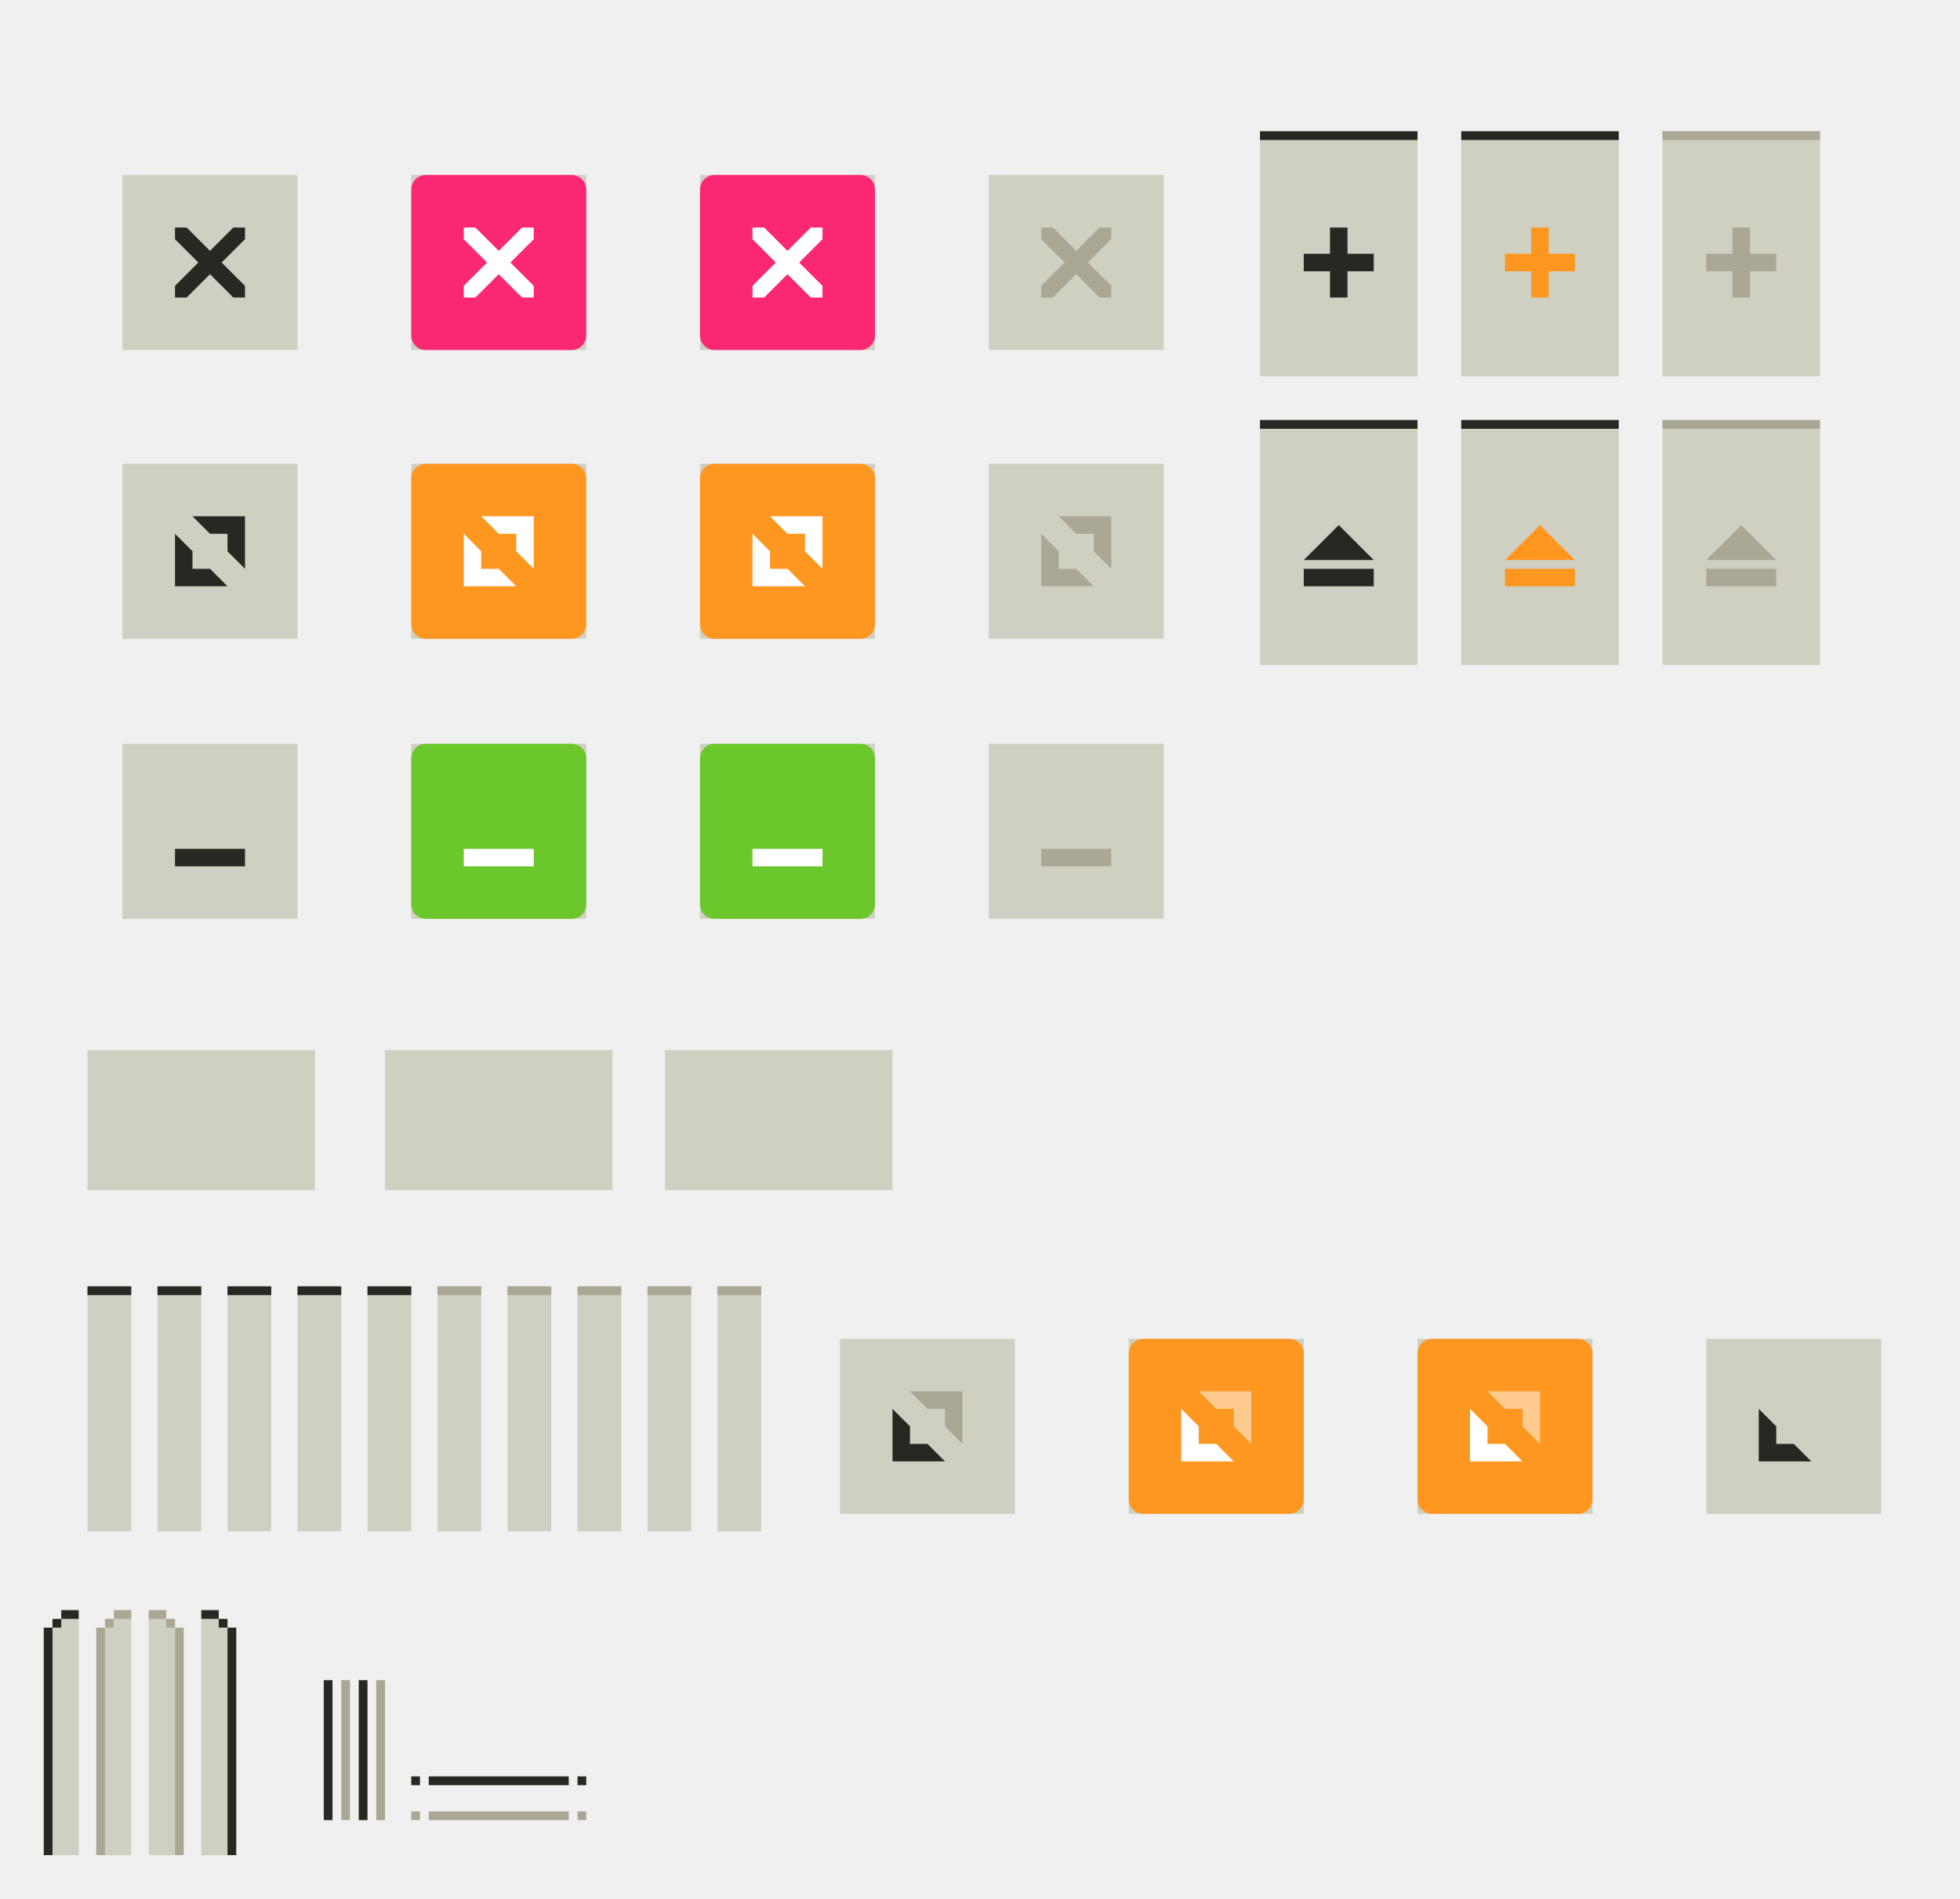
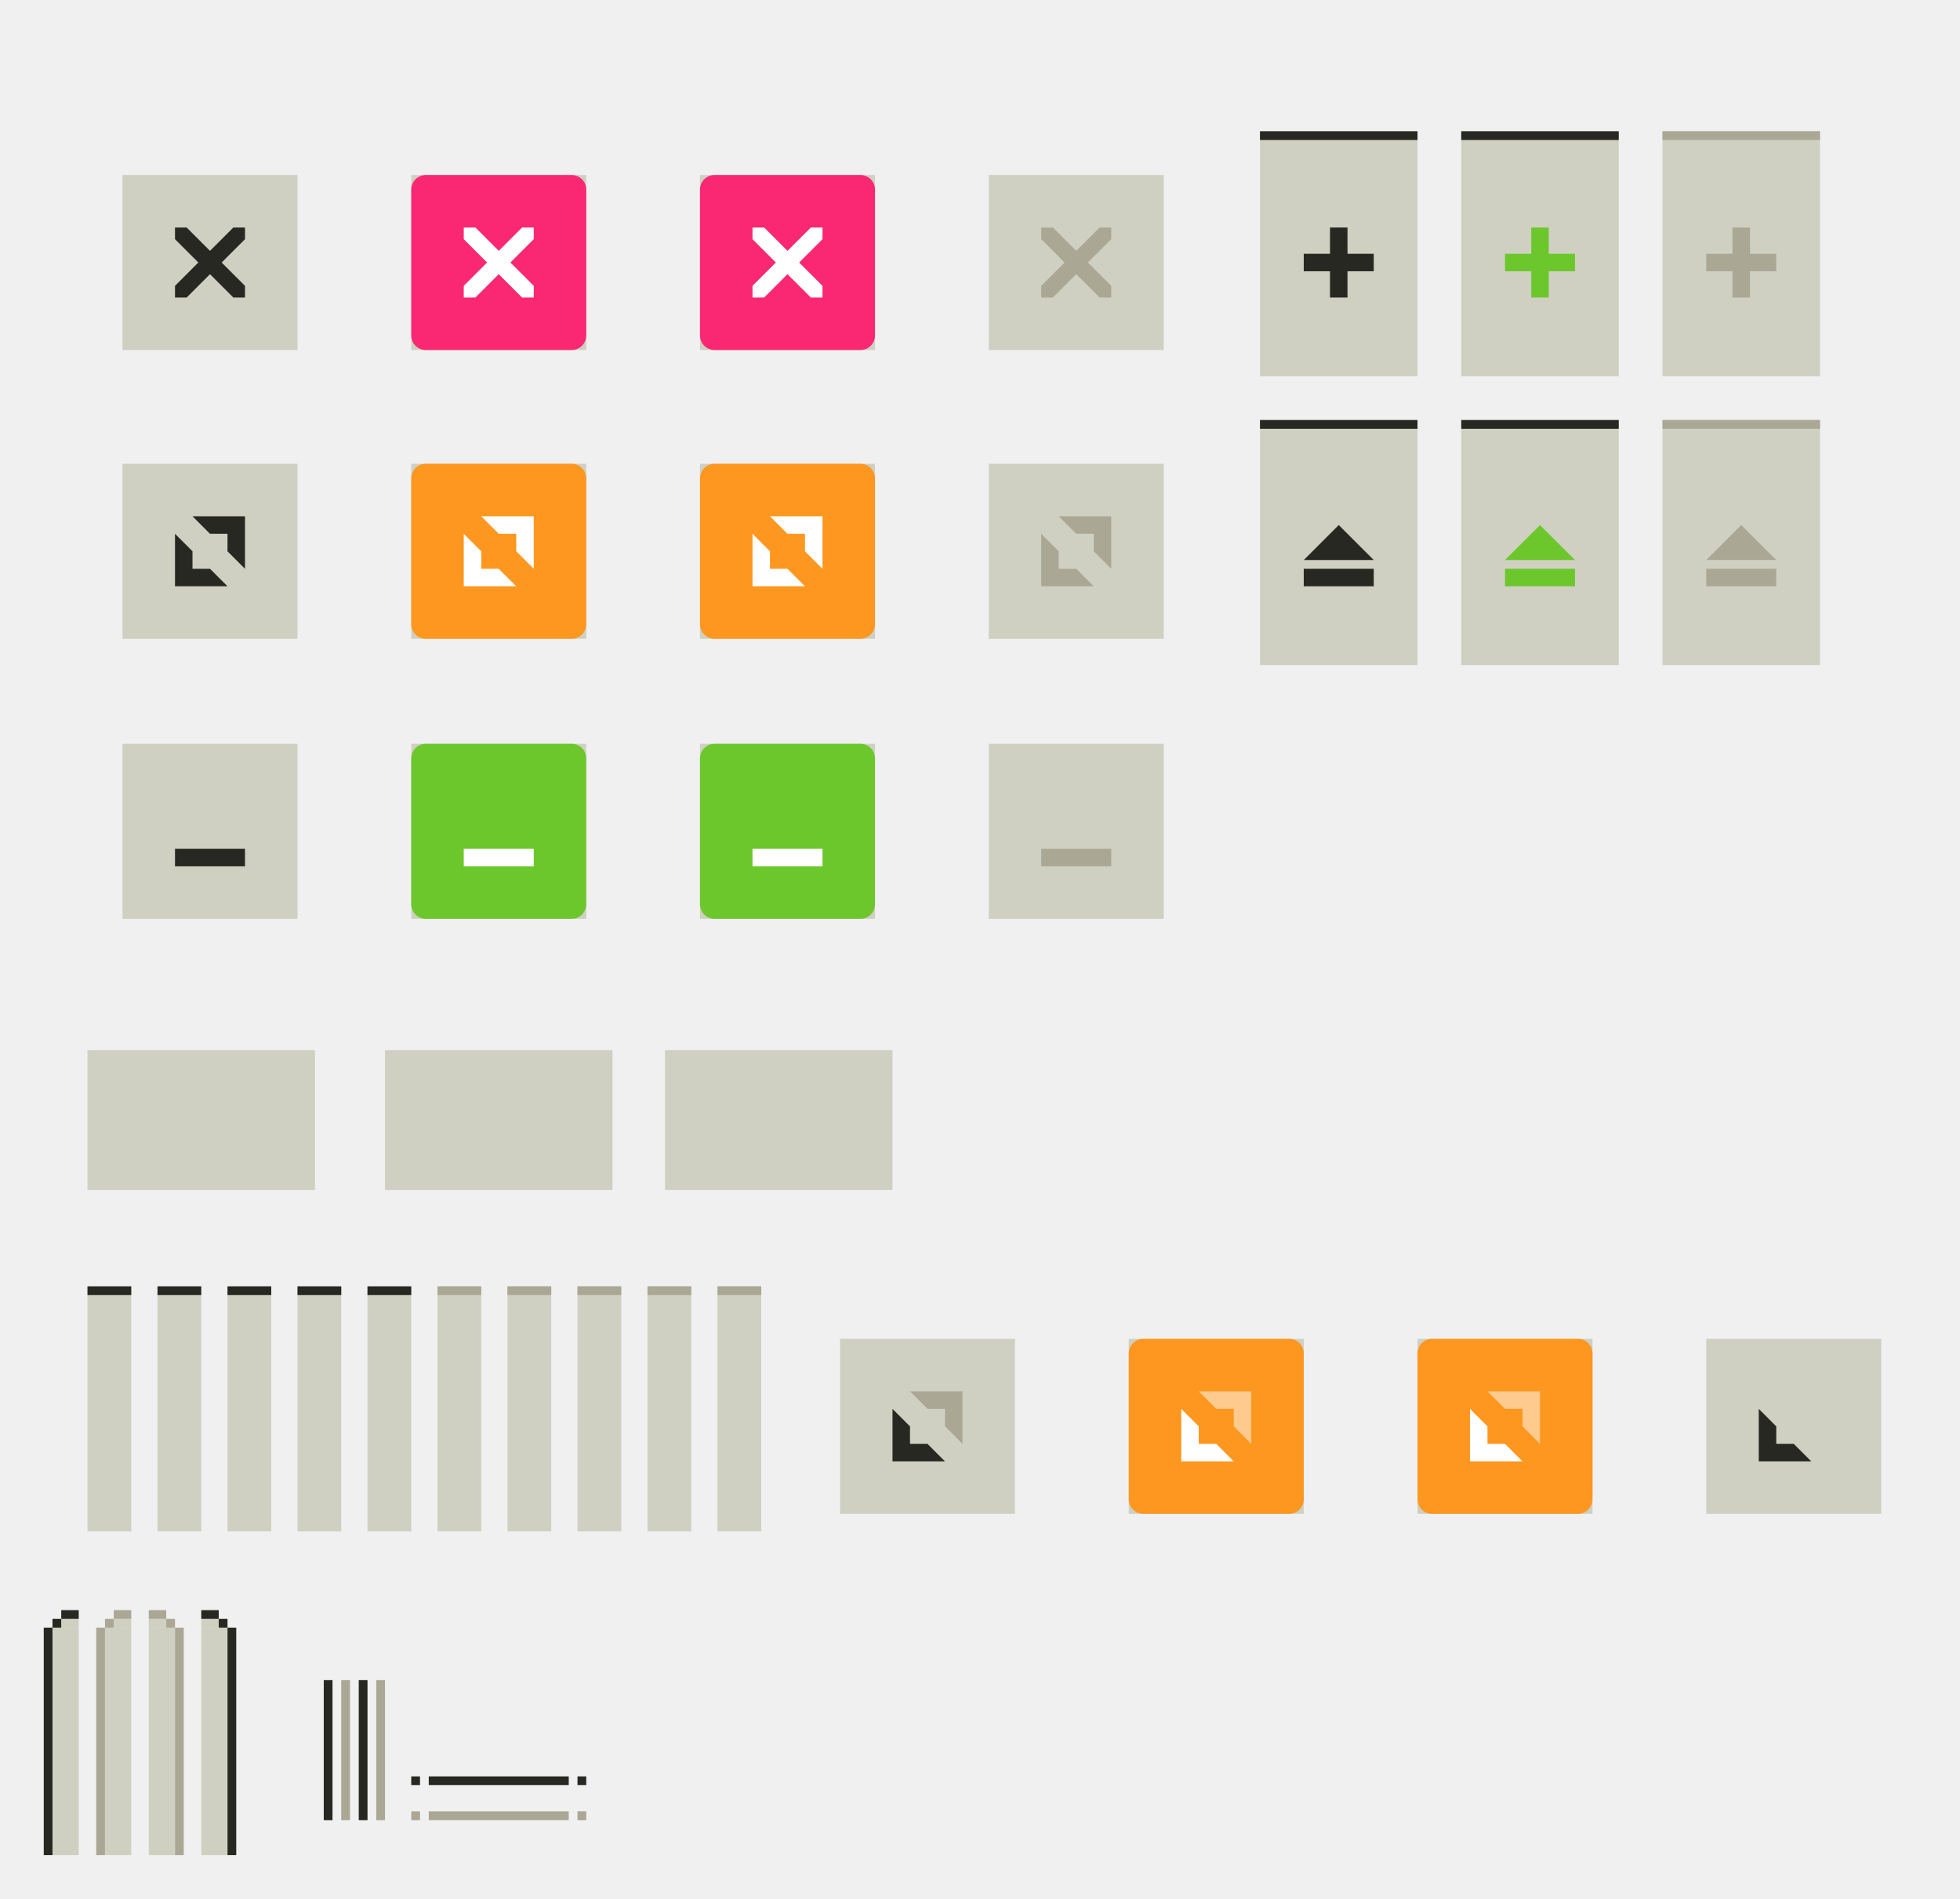
<svg xmlns="http://www.w3.org/2000/svg" xmlns:ns1="http://www.openswatchbook.org/uri/2009/osb" width="224" height="217" viewBox="0 0 224 217" id="svg2" version="1.1">
  <defs id="defs4">
    <linearGradient id="selected_bg_color" ns1:paint="solid">
      <stop style="stop-color:#5294e2;stop-opacity:1;" offset="0" id="stop4407" />
    </linearGradient>
    <linearGradient id="selected_fg_color" ns1:paint="solid">
      <stop style="stop-color:#ffffffgit;stop-opacity:1;" offset="0" id="stop4402" />
    </linearGradient>
  </defs>
  <g id="layer1" transform="translate(5,-547.3622)">
    <rect y="667.362" x="5" height="16" width="26" id="menu-active" style="opacity:1;fill:#cfd0c2;fill-opacity:1;stroke:none;stroke-width:1;stroke-linecap:butt;stroke-linejoin:round;stroke-miterlimit:4;stroke-dasharray:none;stroke-dashoffset:0;stroke-opacity:1" />
    <rect transform="scale(-1,1)" y="739.362" x="-37" height="16" width="1" id="right-active" style="opacity:1;fill:#272822;fill-opacity:1;stroke:none;stroke-width:1;stroke-linecap:butt;stroke-linejoin:round;stroke-miterlimit:4;stroke-dasharray:none;stroke-dashoffset:0;stroke-opacity:1" />
    <rect transform="scale(-1,1)" y="739.362" x="-39" height="16" width="1" id="right-inactive" style="opacity:1;fill:#aba795;fill-opacity:1;stroke:none;stroke-width:1;stroke-linecap:butt;stroke-linejoin:round;stroke-miterlimit:4;stroke-dasharray:none;stroke-dashoffset:0;stroke-opacity:1" />
    <rect transform="matrix(0,-1,-1,0,0,0)" y="-60" x="-755.362" height="16" width="1" id="bottom-inactive" style="opacity:1;fill:#aba795;fill-opacity:1;stroke:none;stroke-width:0.577;stroke-linecap:butt;stroke-linejoin:round;stroke-miterlimit:4;stroke-dasharray:none;stroke-dashoffset:0;stroke-opacity:1" />
    <rect transform="scale(-1,1)" y="739.362" x="-33" height="16" width="1" id="left-active" style="opacity:1;fill:#272822;fill-opacity:1;stroke:none;stroke-width:1;stroke-linecap:butt;stroke-linejoin:round;stroke-miterlimit:4;stroke-dasharray:none;stroke-dashoffset:0;stroke-opacity:1" />
    <rect transform="scale(-1,1)" y="739.362" x="-35" height="16" width="1" id="left-inactive" style="opacity:1;fill:#aba795;fill-opacity:1;stroke:none;stroke-width:1;stroke-linecap:butt;stroke-linejoin:round;stroke-miterlimit:4;stroke-dasharray:none;stroke-dashoffset:0;stroke-opacity:1" />
    <rect transform="matrix(0,-1,-1,0,0,0)" y="-60" x="-751.362" height="16" width="1" id="bottom-active" style="opacity:1;fill:#272822;fill-opacity:1;stroke:none;stroke-width:0.577;stroke-linecap:butt;stroke-linejoin:round;stroke-miterlimit:4;stroke-dasharray:none;stroke-dashoffset:0;stroke-opacity:1" />
    <rect y="750.362" x="42" height="1" width="1" id="bottom-left-active" style="opacity:1;fill:#272822;fill-opacity:1;stroke:none;stroke-width:1;stroke-miterlimit:4;stroke-dasharray:none;stroke-opacity:0.063" />
    <rect style="opacity:1;fill:#aba795;fill-opacity:1;stroke:none;stroke-width:1;stroke-miterlimit:4;stroke-dasharray:none;stroke-opacity:0.063" id="bottom-left-inactive" width="1" height="1" x="42" y="754.362" />
    <rect style="opacity:1;fill:#272822;fill-opacity:1;stroke:none;stroke-width:1;stroke-miterlimit:4;stroke-dasharray:none;stroke-opacity:0.063" id="bottom-right-active" width="1" height="1" x="61" y="750.362" />
    <rect y="754.362" x="61" height="1" width="1" id="bottom-right-inactive" style="opacity:1;fill:#aba795;fill-opacity:1;stroke:none;stroke-width:1;stroke-miterlimit:4;stroke-dasharray:none;stroke-opacity:0.063" />
    <g id="close-prelight" transform="translate(-246.7803,9.949768)">
      <rect y="552.412" x="284.78" height="28" width="28" id="rect277" style="opacity:1;fill:#d6d6d6;fill-opacity:0;stroke:none;stroke-width:1;stroke-linecap:butt;stroke-linejoin:round;stroke-miterlimit:4;stroke-dasharray:none;stroke-dashoffset:0;stroke-opacity:1" />
      <rect style="fill:#cfd0c2;fill-opacity:1" id="rect279" width="20" height="20" x="288.78" y="557.412" />
      <rect style="opacity:1;fill:#fa2772;fill-opacity:1;stroke:none;stroke-width:1;stroke-miterlimit:4;stroke-dasharray:none;stroke-dashoffset:0;stroke-opacity:1" id="rect281" width="20" height="20" x="288.78" y="557.412" ry="1.667" />
      <path style="fill:#ffffff;fill-opacity:1;stroke:none" d="m 294.78,563.412 v 1.333 l 2.667,2.667 -2.667,2.667 v 1.333 h 1.333 l 2.667,-2.667 2.667,2.667 h 1.333 v -1.333 l -2.667,-2.667 2.667,-2.667 v -1.333 h -1.333 l -2.667,2.667 -2.667,-2.667 z" id="path283" />
    </g>
    <g id="close-active">
      <rect style="opacity:1;fill:#d6d6d6;fill-opacity:0;stroke:none;stroke-width:1;stroke-linecap:butt;stroke-linejoin:round;stroke-miterlimit:4;stroke-dasharray:none;stroke-dashoffset:0;stroke-opacity:1" id="rect289" width="28" height="28" x="5" y="562.362" />
      <rect style="fill:#cfd0c2;fill-opacity:1" id="rect291" width="20" height="20" x="9" y="567.362" />
      <rect ry="1.667" y="567.362" x="9" height="20" width="20" id="rect293" style="opacity:1;fill:#3399ff;fill-opacity:0;stroke:none;stroke-width:1;stroke-miterlimit:4;stroke-dasharray:none;stroke-dashoffset:0;stroke-opacity:1" />
      <path id="path297" d="m 15,573.362 v 1.333 l 2.667,2.667 -2.667,2.667 v 1.333 h 1.333 l 2.667,-2.667 2.667,2.667 h 1.333 v -1.333 l -2.667,-2.667 2.667,-2.667 v -1.333 h -1.333 l -2.667,2.667 -2.667,-2.667 z" style="fill:#272822;fill-opacity:1;stroke:none" />
    </g>
    <g id="maximize-active">
      <rect style="fill:#cfd0c2;fill-opacity:1" id="rect303" width="20" height="20" x="9" y="600.362" />
      <rect y="595.362" x="5" height="28" width="28" id="rect305" style="opacity:1;fill:#d6d6d6;fill-opacity:0;stroke:none;stroke-width:1;stroke-linecap:butt;stroke-linejoin:round;stroke-miterlimit:4;stroke-dasharray:none;stroke-dashoffset:0;stroke-opacity:1" />
      <rect style="opacity:1;fill:#4a90d9;fill-opacity:0;stroke:none;stroke-width:1;stroke-miterlimit:4;stroke-dasharray:none;stroke-dashoffset:0;stroke-opacity:1" id="rect307" width="20" height="20" x="9" y="600.362" ry="1.667" />
      <path style="fill:#272822;fill-opacity:1;fill-rule:evenodd;stroke:none;stroke-width:1px;stroke-linecap:butt;stroke-linejoin:miter;stroke-opacity:1" d="m 17,606.362 2,2 h 2 v 2 l 2,2 v -6 z m -2,2 v 6 h 6 l -2,-2 h -2 v -2 z" id="path311" />
    </g>
    <g id="maximize-prelight" transform="translate(-246.7803,9.949768)">
      <rect style="fill:#6a6a6a;fill-opacity:0" id="rect317" width="28" height="28" x="284.78" y="585.412" />
      <rect style="fill:#cfd0c2;fill-opacity:1" id="rect319" width="20" height="20" x="288.78" y="590.412" ry="2.841797e-05" />
      <rect ry="1.667" y="590.412" x="288.78" height="20" width="20" id="rect321" style="opacity:1;fill:#fe9720;fill-opacity:1;stroke:none;stroke-width:1;stroke-miterlimit:4;stroke-dasharray:none;stroke-dashoffset:0;stroke-opacity:1" />
      <path id="path323" d="m 296.78,596.412 2,2 h 2 v 2 l 2,2 v -6 z m -2,2 v 6 h 6 l -2,-2 h -2 v -2 z" style="fill:#ffffff;fill-opacity:1;fill-rule:evenodd;stroke:none;stroke-width:1px;stroke-linecap:butt;stroke-linejoin:miter;stroke-opacity:1" />
    </g>
    <g id="hide-active">
      <rect y="627.362" x="5" height="28" width="28" id="rect329" style="opacity:1;fill:#d6d6d6;fill-opacity:0;stroke:none;stroke-width:1;stroke-linecap:butt;stroke-linejoin:round;stroke-miterlimit:4;stroke-dasharray:none;stroke-dashoffset:0;stroke-opacity:1" />
      <rect style="fill:#cfd0c2;fill-opacity:1" id="rect331" width="20" height="20" x="9" y="632.362" />
      <rect ry="1.667" y="632.362" x="9" height="20" width="20" id="rect333" style="opacity:1;fill:#4a90d9;fill-opacity:0;stroke:none;stroke-width:1;stroke-miterlimit:4;stroke-dasharray:none;stroke-dashoffset:0;stroke-opacity:1" />
      <rect style="opacity:1;fill:#272822;fill-opacity:1;stroke:none;stroke-width:1;stroke-miterlimit:4;stroke-dasharray:none;stroke-dashoffset:0;stroke-opacity:1" id="rect337" width="8" height="2" x="15" y="644.362" />
    </g>
    <g id="hide-prelight" transform="translate(-246.7803,9.949768)">
      <rect y="617.412" x="284.78" height="28" width="28" id="rect343" style="opacity:1;fill:#d6d6d6;fill-opacity:0;stroke:none;stroke-width:1;stroke-linecap:butt;stroke-linejoin:round;stroke-miterlimit:4;stroke-dasharray:none;stroke-dashoffset:0;stroke-opacity:1" />
      <rect style="fill:#cfd0c2;fill-opacity:1" id="rect345" width="20" height="20" x="288.78" y="622.412" />
      <rect style="opacity:1;fill:#6cc72c;fill-opacity:1;stroke:none;stroke-width:1;stroke-miterlimit:4;stroke-dasharray:none;stroke-dashoffset:0;stroke-opacity:1" id="rect347" width="20" height="20" x="288.78" y="622.412" ry="1.667" />
      <rect y="634.412" x="294.78" height="2" width="8" id="rect349" style="opacity:1;fill:#ffffff;fill-opacity:1;stroke:none;stroke-width:1;stroke-miterlimit:4;stroke-dasharray:none;stroke-dashoffset:0;stroke-opacity:1" />
    </g>
    <g id="stick-active">
      <rect style="opacity:1;fill:#cfd0c2;fill-opacity:1;stroke:none;stroke-width:0.802;stroke-linecap:butt;stroke-linejoin:round;stroke-miterlimit:4;stroke-dasharray:none;stroke-dashoffset:0;stroke-opacity:1" id="rect355" width="18" height="28" x="139" y="562.362" />
      <rect style="opacity:1;fill:#272822;fill-opacity:1;stroke:none;stroke-width:0.802;stroke-linecap:butt;stroke-linejoin:round;stroke-miterlimit:4;stroke-dasharray:none;stroke-dashoffset:0;stroke-opacity:1" id="rect357" width="18" height="1" x="139" y="562.362" />
      <g id="g365" transform="translate(-4,9.00001)" style="fill:#272822;fill-opacity:1">
        <rect y="564.362" x="151" height="8" width="2" id="rect361" style="opacity:1;fill:#272822;fill-opacity:1;stroke:none;stroke-width:1;stroke-linecap:butt;stroke-linejoin:round;stroke-miterlimit:4;stroke-dasharray:none;stroke-dashoffset:0;stroke-opacity:1" />
        <rect transform="rotate(90)" y="-156" x="567.362" height="8" width="2" id="rect363" style="opacity:1;fill:#272822;fill-opacity:1;stroke:none;stroke-width:1;stroke-linecap:butt;stroke-linejoin:round;stroke-miterlimit:4;stroke-dasharray:none;stroke-dashoffset:0;stroke-opacity:1" />
      </g>
    </g>
-     <g id="stick-pressed" transform="translate(-246.7803,9.949768)">
-       <rect y="552.412" x="408.78" height="28" width="18" id="rect371" style="opacity:1;fill:#cfd0c2;fill-opacity:1;stroke:none;stroke-width:0.802;stroke-linecap:butt;stroke-linejoin:round;stroke-miterlimit:4;stroke-dasharray:none;stroke-dashoffset:0;stroke-opacity:1" />
-       <rect y="552.412" x="408.78" height="1" width="18" id="rect373" style="opacity:1;fill:#272822;fill-opacity:1;stroke:none;stroke-width:0.802;stroke-linecap:butt;stroke-linejoin:round;stroke-miterlimit:4;stroke-dasharray:none;stroke-dashoffset:0;stroke-opacity:1" />
-       <g id="g381" transform="translate(265.7803,-0.9497577)" style="fill:#fe9720;fill-opacity:1">
-         <rect y="564.362" x="151" height="8" width="2" id="rect377" style="opacity:1;fill:#fe9720;fill-opacity:1;stroke:none;stroke-width:1;stroke-linecap:butt;stroke-linejoin:round;stroke-miterlimit:4;stroke-dasharray:none;stroke-dashoffset:0;stroke-opacity:1" />
-         <rect transform="rotate(90)" y="-156" x="567.362" height="8" width="2" id="rect379" style="opacity:1;fill:#fe9720;fill-opacity:1;stroke:none;stroke-width:1;stroke-linecap:butt;stroke-linejoin:round;stroke-miterlimit:4;stroke-dasharray:none;stroke-dashoffset:0;stroke-opacity:1" />
+     <g id="stick-pressed">
+       <rect y="562.362" x="162" height="28" width="18" id="rect371" style="opacity:1;fill:#cfd0c2;fill-opacity:1;stroke:none;stroke-width:0.802;stroke-linecap:butt;stroke-linejoin:round;stroke-miterlimit:4;stroke-dasharray:none;stroke-dashoffset:0;stroke-opacity:1" />
+       <rect y="562.362" x="162" height="1" width="18" id="rect373" style="opacity:1;fill:#272822;fill-opacity:1;stroke:none;stroke-width:0.802;stroke-linecap:butt;stroke-linejoin:round;stroke-miterlimit:4;stroke-dasharray:none;stroke-dashoffset:0;stroke-opacity:1" />
+       <g id="g381" transform="translate(19,9.00001)" style="fill:#6cc72c;fill-opacity:1">
+         <rect y="564.362" x="151" height="8" width="2" id="rect377" style="opacity:1;fill:#6cc72c;fill-opacity:1;stroke:none;stroke-width:1;stroke-linecap:butt;stroke-linejoin:round;stroke-miterlimit:4;stroke-dasharray:none;stroke-dashoffset:0;stroke-opacity:1" />
+         <rect transform="rotate(90)" y="-156" x="567.362" height="8" width="2" id="rect379" style="opacity:1;fill:#6cc72c;fill-opacity:1;stroke:none;stroke-width:1;stroke-linecap:butt;stroke-linejoin:round;stroke-miterlimit:4;stroke-dasharray:none;stroke-dashoffset:0;stroke-opacity:1" />
      </g>
    </g>
    <g id="stick-inactive">
      <rect y="562.362" x="185" height="28" width="18" id="rect387" style="opacity:1;fill:#cfd0c2;fill-opacity:1;stroke:none;stroke-width:0.802;stroke-linecap:butt;stroke-linejoin:round;stroke-miterlimit:4;stroke-dasharray:none;stroke-dashoffset:0;stroke-opacity:1" />
      <rect y="562.362" x="185" height="1" width="18" id="rect389" style="opacity:1;fill:#aba795;fill-opacity:1;stroke:none;stroke-width:0.802;stroke-linecap:butt;stroke-linejoin:round;stroke-miterlimit:4;stroke-dasharray:none;stroke-dashoffset:0;stroke-opacity:1" />
      <g id="g397" transform="translate(42,9.00001)" style="fill:#aba795;fill-opacity:1">
        <rect y="564.362" x="151" height="8" width="2" id="rect393" style="opacity:1;fill:#aba795;fill-opacity:1;stroke:none;stroke-width:1;stroke-linecap:butt;stroke-linejoin:round;stroke-miterlimit:4;stroke-dasharray:none;stroke-dashoffset:0;stroke-opacity:1" />
        <rect transform="rotate(90)" y="-156" x="567.362" height="8" width="2" id="rect395" style="opacity:1;fill:#aba795;fill-opacity:1;stroke:none;stroke-width:1;stroke-linecap:butt;stroke-linejoin:round;stroke-miterlimit:4;stroke-dasharray:none;stroke-dashoffset:0;stroke-opacity:1" />
      </g>
    </g>
    <g id="shade-active">
      <rect style="opacity:1;fill:#cfd0c2;fill-opacity:1;stroke:none;stroke-width:0.802;stroke-linecap:butt;stroke-linejoin:round;stroke-miterlimit:4;stroke-dasharray:none;stroke-dashoffset:0;stroke-opacity:1" id="rect403" width="18" height="28" x="139" y="595.362" />
      <rect style="opacity:1;fill:#272822;fill-opacity:1;stroke:none;stroke-width:0.802;stroke-linecap:butt;stroke-linejoin:round;stroke-miterlimit:4;stroke-dasharray:none;stroke-dashoffset:0;stroke-opacity:1" id="rect405" width="18" height="1" x="139" y="595.362" />
      <g id="g413" transform="translate(-6,4.999988)" style="fill:#272822;fill-opacity:1">
        <rect style="opacity:1;fill:#272822;fill-opacity:1;stroke:none;stroke-width:1;stroke-linecap:butt;stroke-linejoin:round;stroke-miterlimit:4;stroke-dasharray:none;stroke-dashoffset:0;stroke-opacity:1" id="rect409" width="2" height="8" x="607.362" y="-158" transform="rotate(90)" />
        <path id="path411" d="m 154,602.362 4,4 h -8 z" style="opacity:1;fill:#272822;fill-opacity:1;stroke:none;stroke-width:1;stroke-linecap:butt;stroke-linejoin:round;stroke-miterlimit:4;stroke-dasharray:none;stroke-dashoffset:0;stroke-opacity:1" />
      </g>
    </g>
-     <g id="shade-pressed" transform="translate(-246.7803,9.949768)">
-       <rect y="585.412" x="408.78" height="28" width="18" id="rect419" style="opacity:1;fill:#cfd0c2;fill-opacity:1;stroke:none;stroke-width:0.802;stroke-linecap:butt;stroke-linejoin:round;stroke-miterlimit:4;stroke-dasharray:none;stroke-dashoffset:0;stroke-opacity:1" />
-       <rect y="585.412" x="408.78" height="1" width="18" id="rect421" style="opacity:1;fill:#272822;fill-opacity:1;stroke:none;stroke-width:0.802;stroke-linecap:butt;stroke-linejoin:round;stroke-miterlimit:4;stroke-dasharray:none;stroke-dashoffset:0;stroke-opacity:1" />
-       <g id="g429" transform="translate(263.7803,-4.94978)" style="fill:#fe9720;fill-opacity:1">
-         <rect style="opacity:1;fill:#fe9720;fill-opacity:1;stroke:none;stroke-width:1;stroke-linecap:butt;stroke-linejoin:round;stroke-miterlimit:4;stroke-dasharray:none;stroke-dashoffset:0;stroke-opacity:1" id="rect425" width="2" height="8" x="607.362" y="-158" transform="rotate(90)" />
-         <path id="path427" d="m 154,602.362 4,4 h -8 z" style="opacity:1;fill:#fe9720;fill-opacity:1;stroke:none;stroke-width:1;stroke-linecap:butt;stroke-linejoin:round;stroke-miterlimit:4;stroke-dasharray:none;stroke-dashoffset:0;stroke-opacity:1" />
+     <g id="shade-pressed">
+       <rect y="595.362" x="162" height="28" width="18" id="rect419" style="opacity:1;fill:#cfd0c2;fill-opacity:1;stroke:none;stroke-width:0.802;stroke-linecap:butt;stroke-linejoin:round;stroke-miterlimit:4;stroke-dasharray:none;stroke-dashoffset:0;stroke-opacity:1" />
+       <rect y="595.362" x="162" height="1" width="18" id="rect421" style="opacity:1;fill:#272822;fill-opacity:1;stroke:none;stroke-width:0.802;stroke-linecap:butt;stroke-linejoin:round;stroke-miterlimit:4;stroke-dasharray:none;stroke-dashoffset:0;stroke-opacity:1" />
+       <g id="g429" transform="translate(17,4.999988)" style="fill:#6cc72c;fill-opacity:1">
+         <rect style="opacity:1;fill:#6cc72c;fill-opacity:1;stroke:none;stroke-width:1;stroke-linecap:butt;stroke-linejoin:round;stroke-miterlimit:4;stroke-dasharray:none;stroke-dashoffset:0;stroke-opacity:1" id="rect425" width="2" height="8" x="607.362" y="-158" transform="rotate(90)" />
+         <path id="path427" d="m 154,602.362 4,4 h -8 z" style="opacity:1;fill:#6cc72c;fill-opacity:1;stroke:none;stroke-width:1;stroke-linecap:butt;stroke-linejoin:round;stroke-miterlimit:4;stroke-dasharray:none;stroke-dashoffset:0;stroke-opacity:1" />
      </g>
    </g>
    <g id="shade-inactive">
      <rect y="595.362" x="185" height="28" width="18" id="rect435" style="opacity:1;fill:#cfd0c2;fill-opacity:1;stroke:none;stroke-width:0.802;stroke-linecap:butt;stroke-linejoin:round;stroke-miterlimit:4;stroke-dasharray:none;stroke-dashoffset:0;stroke-opacity:1" />
      <rect y="595.362" x="185" height="1" width="18" id="rect437" style="opacity:1;fill:#aba795;fill-opacity:1;stroke:none;stroke-width:0.802;stroke-linecap:butt;stroke-linejoin:round;stroke-miterlimit:4;stroke-dasharray:none;stroke-dashoffset:0;stroke-opacity:1" />
      <g id="g445" transform="translate(40,4.999988)" style="fill:#aba795;fill-opacity:1">
        <rect style="opacity:1;fill:#aba795;fill-opacity:1;stroke:none;stroke-width:1;stroke-linecap:butt;stroke-linejoin:round;stroke-miterlimit:4;stroke-dasharray:none;stroke-dashoffset:0;stroke-opacity:1" id="rect441" width="2" height="8" x="607.362" y="-158" transform="rotate(90)" />
        <path id="path443" d="m 154,602.362 4,4 h -8 z" style="opacity:1;fill:#aba795;fill-opacity:1;stroke:none;stroke-width:1;stroke-linecap:butt;stroke-linejoin:round;stroke-miterlimit:4;stroke-dasharray:none;stroke-dashoffset:0;stroke-opacity:1" />
      </g>
    </g>
    <g id="title-1-active" transform="translate(-246.7803,9.949768)">
      <rect style="opacity:1;fill:#cfd0c2;fill-opacity:1;stroke:none;stroke-width:0.423;stroke-linecap:butt;stroke-linejoin:round;stroke-miterlimit:4;stroke-dasharray:none;stroke-dashoffset:0;stroke-opacity:1" id="rect487" width="5" height="28" x="251.78" y="684.412" />
      <rect style="opacity:1;fill:#272822;fill-opacity:1;stroke:none;stroke-width:0.423;stroke-linecap:butt;stroke-linejoin:round;stroke-miterlimit:4;stroke-dasharray:none;stroke-dashoffset:0;stroke-opacity:1" id="rect489" width="5" height="1" x="251.78" y="684.412" />
    </g>
    <g id="title-2-active" transform="translate(-246.7803,9.949768)">
      <rect y="684.412" x="259.78" height="28" width="5" id="rect495" style="opacity:1;fill:#cfd0c2;fill-opacity:1;stroke:none;stroke-width:0.423;stroke-linecap:butt;stroke-linejoin:round;stroke-miterlimit:4;stroke-dasharray:none;stroke-dashoffset:0;stroke-opacity:1" />
      <rect y="684.412" x="259.78" height="1" width="5" id="rect497" style="opacity:1;fill:#272822;fill-opacity:1;stroke:none;stroke-width:0.423;stroke-linecap:butt;stroke-linejoin:round;stroke-miterlimit:4;stroke-dasharray:none;stroke-dashoffset:0;stroke-opacity:1" />
    </g>
    <g id="title-3-active" transform="translate(-246.7803,9.949768)">
      <rect style="opacity:1;fill:#cfd0c2;fill-opacity:1;stroke:none;stroke-width:0.423;stroke-linecap:butt;stroke-linejoin:round;stroke-miterlimit:4;stroke-dasharray:none;stroke-dashoffset:0;stroke-opacity:1" id="rect503" width="5" height="28" x="267.78" y="684.412" />
      <rect style="opacity:1;fill:#272822;fill-opacity:1;stroke:none;stroke-width:0.423;stroke-linecap:butt;stroke-linejoin:round;stroke-miterlimit:4;stroke-dasharray:none;stroke-dashoffset:0;stroke-opacity:1" id="rect505" width="5" height="1" x="267.78" y="684.412" />
    </g>
    <g id="title-4-active" transform="translate(-246.7803,9.949768)">
      <rect y="684.412" x="275.78" height="28" width="5" id="rect511" style="opacity:1;fill:#cfd0c2;fill-opacity:1;stroke:none;stroke-width:0.423;stroke-linecap:butt;stroke-linejoin:round;stroke-miterlimit:4;stroke-dasharray:none;stroke-dashoffset:0;stroke-opacity:1" />
      <rect y="684.412" x="275.78" height="1" width="5" id="rect513" style="opacity:1;fill:#272822;fill-opacity:1;stroke:none;stroke-width:0.423;stroke-linecap:butt;stroke-linejoin:round;stroke-miterlimit:4;stroke-dasharray:none;stroke-dashoffset:0;stroke-opacity:1" />
    </g>
    <g id="title-5-active" transform="translate(-246.7803,9.949768)">
      <rect style="opacity:1;fill:#cfd0c2;fill-opacity:1;stroke:none;stroke-width:0.423;stroke-linecap:butt;stroke-linejoin:round;stroke-miterlimit:4;stroke-dasharray:none;stroke-dashoffset:0;stroke-opacity:1" id="rect519" width="5" height="28" x="283.78" y="684.412" />
      <rect style="opacity:1;fill:#272822;fill-opacity:1;stroke:none;stroke-width:0.423;stroke-linecap:butt;stroke-linejoin:round;stroke-miterlimit:4;stroke-dasharray:none;stroke-dashoffset:0;stroke-opacity:1" id="rect521" width="5" height="1" x="283.78" y="684.412" />
    </g>
    <g id="title-1-inactive">
      <rect y="694.362" x="45" height="28" width="5" id="rect527" style="opacity:1;fill:#cfd0c2;fill-opacity:1;stroke:none;stroke-width:0.423;stroke-linecap:butt;stroke-linejoin:round;stroke-miterlimit:4;stroke-dasharray:none;stroke-dashoffset:0;stroke-opacity:1" />
      <rect y="694.362" x="45" height="1" width="5" id="rect529" style="opacity:1;fill:#aba795;fill-opacity:1;stroke:none;stroke-width:0.423;stroke-linecap:butt;stroke-linejoin:round;stroke-miterlimit:4;stroke-dasharray:none;stroke-dashoffset:0;stroke-opacity:1" />
    </g>
    <g id="title-2-inactive">
      <rect style="opacity:1;fill:#cfd0c2;fill-opacity:1;stroke:none;stroke-width:0.423;stroke-linecap:butt;stroke-linejoin:round;stroke-miterlimit:4;stroke-dasharray:none;stroke-dashoffset:0;stroke-opacity:1" id="rect535" width="5" height="28" x="53" y="694.362" />
      <rect style="opacity:1;fill:#aba795;fill-opacity:1;stroke:none;stroke-width:0.423;stroke-linecap:butt;stroke-linejoin:round;stroke-miterlimit:4;stroke-dasharray:none;stroke-dashoffset:0;stroke-opacity:1" id="rect537" width="5" height="1" x="53" y="694.362" />
    </g>
    <g id="title-3-inactive">
      <rect y="694.362" x="61" height="28" width="5" id="rect543" style="opacity:1;fill:#cfd0c2;fill-opacity:1;stroke:none;stroke-width:0.423;stroke-linecap:butt;stroke-linejoin:round;stroke-miterlimit:4;stroke-dasharray:none;stroke-dashoffset:0;stroke-opacity:1" />
      <rect y="694.362" x="61" height="1" width="5" id="rect545" style="opacity:1;fill:#aba795;fill-opacity:1;stroke:none;stroke-width:0.423;stroke-linecap:butt;stroke-linejoin:round;stroke-miterlimit:4;stroke-dasharray:none;stroke-dashoffset:0;stroke-opacity:1" />
    </g>
    <g id="title-4-inactive">
      <rect style="opacity:1;fill:#cfd0c2;fill-opacity:1;stroke:none;stroke-width:0.423;stroke-linecap:butt;stroke-linejoin:round;stroke-miterlimit:4;stroke-dasharray:none;stroke-dashoffset:0;stroke-opacity:1" id="rect551" width="5" height="28" x="69" y="694.362" />
      <rect style="opacity:1;fill:#aba795;fill-opacity:1;stroke:none;stroke-width:0.423;stroke-linecap:butt;stroke-linejoin:round;stroke-miterlimit:4;stroke-dasharray:none;stroke-dashoffset:0;stroke-opacity:1" id="rect553" width="5" height="1" x="69" y="694.362" />
    </g>
    <g id="title-5-inactive">
      <rect y="694.362" x="77" height="28" width="5" id="rect559" style="opacity:1;fill:#cfd0c2;fill-opacity:1;stroke:none;stroke-width:0.423;stroke-linecap:butt;stroke-linejoin:round;stroke-miterlimit:4;stroke-dasharray:none;stroke-dashoffset:0;stroke-opacity:1" />
      <rect y="694.362" x="77" height="1" width="5" id="rect561" style="opacity:1;fill:#aba795;fill-opacity:1;stroke:none;stroke-width:0.423;stroke-linecap:butt;stroke-linejoin:round;stroke-miterlimit:4;stroke-dasharray:none;stroke-dashoffset:0;stroke-opacity:1" />
    </g>
    <g id="top-left-active" transform="translate(-246.7803,9.949768)">
      <rect transform="scale(-1,1)" style="fill:#cfd0c2;fill-opacity:1;stroke-width:1.041" id="rect603" width="3" height="26" x="-250.78" y="723.412" />
      <rect transform="scale(-1,1)" style="fill:#cfd0c2;fill-opacity:1" id="rect605" width="2" height="1" x="-250.78" y="722.412" />
      <rect transform="scale(-1,1)" style="fill:#272822;fill-opacity:1" id="rect607" width="1" height="1" x="-248.78" y="722.412" />
      <rect transform="scale(-1,1)" style="fill:#272822;fill-opacity:1" id="rect609" width="2" height="1" x="-250.78" y="721.412" />
      <rect transform="scale(-1,1)" style="fill:#272822;fill-opacity:1;stroke-width:1.041" id="rect611" width="1" height="26" x="-247.78" y="723.412" />
    </g>
    <g id="maximize-pressed" transform="translate(-213.7803,9.94977)">
      <rect y="585.412" x="284.78" height="28" width="28" id="rect1622" style="fill:#6a6a6a;fill-opacity:0" />
      <rect ry="2.841797e-05" y="590.412" x="288.78" height="20" width="20" id="rect1624" style="fill:#cfd0c2;fill-opacity:1" />
      <rect style="opacity:1;fill:#fe9720;fill-opacity:1;stroke:none;stroke-width:1;stroke-miterlimit:4;stroke-dasharray:none;stroke-dashoffset:0;stroke-opacity:1" id="rect1626" width="20" height="20" x="288.78" y="590.412" ry="1.667" />
      <path style="fill:#ffffff;fill-opacity:1;fill-rule:evenodd;stroke:none;stroke-width:1px;stroke-linecap:butt;stroke-linejoin:miter;stroke-opacity:1" d="m 296.78,596.412 2,2 h 2 v 2 l 2,2 v -6 z m -2,2 v 6 h 6 l -2,-2 h -2 v -2 z" id="path1628" />
    </g>
    <g id="maximize-inactive">
      <rect y="600.362" x="108" height="20" width="20" id="rect1632" style="fill:#cfd0c2;fill-opacity:1" />
      <rect style="opacity:1;fill:#d6d6d6;fill-opacity:0;stroke:none;stroke-width:1;stroke-linecap:butt;stroke-linejoin:round;stroke-miterlimit:4;stroke-dasharray:none;stroke-dashoffset:0;stroke-opacity:1" id="rect1634" width="28" height="28" x="104" y="595.362" />
      <rect ry="1.667" y="600.362" x="108" height="20" width="20" id="rect1636" style="opacity:1;fill:#4a90d9;fill-opacity:0;stroke:none;stroke-width:1;stroke-miterlimit:4;stroke-dasharray:none;stroke-dashoffset:0;stroke-opacity:1" />
      <path id="path1638" d="m 116,606.362 2,2 h 2 v 2 l 2,2 v -6 z m -2,2 v 6 h 6 l -2,-2 h -2 v -2 z" style="fill:#aba795;fill-opacity:1;fill-rule:evenodd;stroke:none;stroke-width:1px;stroke-linecap:butt;stroke-linejoin:miter;stroke-opacity:1" />
    </g>
    <g id="close-inactive">
      <rect y="562.362" x="104" height="28" width="28" id="rect1574" style="opacity:1;fill:#d6d6d6;fill-opacity:0;stroke:none;stroke-width:1;stroke-linecap:butt;stroke-linejoin:round;stroke-miterlimit:4;stroke-dasharray:none;stroke-dashoffset:0;stroke-opacity:1" />
      <rect y="567.362" x="108" height="20" width="20" id="rect1576" style="fill:#cfd0c2;fill-opacity:1" />
      <rect style="opacity:1;fill:#3399ff;fill-opacity:0;stroke:none;stroke-width:1;stroke-miterlimit:4;stroke-dasharray:none;stroke-dashoffset:0;stroke-opacity:1" id="rect1578" width="20" height="20" x="108" y="567.362" ry="1.667" />
      <path style="fill:#aba795;fill-opacity:1;stroke:none" d="m 114,573.362 v 1.333 l 2.667,2.667 -2.667,2.667 v 1.333 h 1.333 l 2.667,-2.667 2.667,2.667 h 1.333 v -1.333 l -2.667,-2.667 2.667,-2.667 v -1.333 h -1.333 l -2.667,2.667 -2.667,-2.667 z" id="path1580" />
    </g>
    <g id="close-pressed" transform="translate(-213.7803,9.94977)">
      <rect style="opacity:1;fill:#d6d6d6;fill-opacity:0;stroke:none;stroke-width:1;stroke-linecap:butt;stroke-linejoin:round;stroke-miterlimit:4;stroke-dasharray:none;stroke-dashoffset:0;stroke-opacity:1" id="rect1564" width="28" height="28" x="284.78" y="552.412" />
      <rect y="557.412" x="288.78" height="20" width="20" id="rect1566" style="fill:#cfd0c2;fill-opacity:1" />
      <rect ry="1.667" y="557.412" x="288.78" height="20" width="20" id="rect1568" style="opacity:1;fill:#fa2772;fill-opacity:1;stroke:none;stroke-width:1;stroke-miterlimit:4;stroke-dasharray:none;stroke-dashoffset:0;stroke-opacity:1" />
      <path id="path1570" d="m 294.78,563.412 v 1.333 l 2.667,2.667 -2.667,2.667 v 1.333 h 1.333 l 2.667,-2.667 2.667,2.667 h 1.333 v -1.333 l -2.667,-2.667 2.667,-2.667 v -1.333 h -1.333 l -2.667,2.667 -2.667,-2.667 z" style="fill:#ffffff;fill-opacity:1;stroke:none" />
    </g>
    <g id="hide-pressed" transform="translate(-213.7803,9.949788)">
      <rect style="opacity:1;fill:#d6d6d6;fill-opacity:0;stroke:none;stroke-width:1;stroke-linecap:butt;stroke-linejoin:round;stroke-miterlimit:4;stroke-dasharray:none;stroke-dashoffset:0;stroke-opacity:1" id="rect1680" width="28" height="28" x="284.78" y="617.412" />
      <rect y="622.412" x="288.78" height="20" width="20" id="rect1682" style="fill:#cfd0c2;fill-opacity:1" />
      <rect ry="1.667" y="622.412" x="288.78" height="20" width="20" id="rect1684" style="opacity:1;fill:#6cc72c;fill-opacity:1;stroke:none;stroke-width:1;stroke-miterlimit:4;stroke-dasharray:none;stroke-dashoffset:0;stroke-opacity:1" />
      <rect style="opacity:1;fill:#ffffff;fill-opacity:1;stroke:none;stroke-width:1;stroke-miterlimit:4;stroke-dasharray:none;stroke-dashoffset:0;stroke-opacity:1" id="rect1686" width="8" height="2" x="294.78" y="634.412" />
    </g>
    <g id="hide-inactive">
      <rect style="opacity:1;fill:#d6d6d6;fill-opacity:0;stroke:none;stroke-width:1;stroke-linecap:butt;stroke-linejoin:round;stroke-miterlimit:4;stroke-dasharray:none;stroke-dashoffset:0;stroke-opacity:1" id="rect1690" width="28" height="28" x="104" y="627.362" />
      <rect y="632.362" x="108" height="20" width="20" id="rect1692" style="fill:#cfd0c2;fill-opacity:1" />
      <rect style="opacity:1;fill:#4a90d9;fill-opacity:0;stroke:none;stroke-width:1;stroke-miterlimit:4;stroke-dasharray:none;stroke-dashoffset:0;stroke-opacity:1" id="rect1694" width="20" height="20" x="108" y="632.362" ry="1.667" />
      <rect y="644.362" x="114" height="2" width="8" id="rect1696" style="opacity:1;fill:#aba795;fill-opacity:1;stroke:none;stroke-width:1;stroke-miterlimit:4;stroke-dasharray:none;stroke-dashoffset:0;stroke-opacity:1" />
    </g>
    <g id="maximize-toggled-active">
      <rect y="700.362" x="91" height="20" width="20" id="rect1810" style="fill:#cfd0c2;fill-opacity:1" />
      <rect style="opacity:1;fill:#d6d6d6;fill-opacity:0;stroke:none;stroke-width:1;stroke-linecap:butt;stroke-linejoin:round;stroke-miterlimit:4;stroke-dasharray:none;stroke-dashoffset:0;stroke-opacity:1" id="rect1812" width="28" height="28" x="87" y="695.362" />
      <rect ry="1.667" y="700.362" x="91" height="20" width="20" id="rect1814" style="opacity:1;fill:#4a90d9;fill-opacity:0;stroke:none;stroke-width:1;stroke-miterlimit:4;stroke-dasharray:none;stroke-dashoffset:0;stroke-opacity:1" />
      <path id="path1872" d="m 99,706.363 2,2 h 2 v 2 l 2,2 v -6 z" style="fill:#aba795;fill-opacity:1;stroke:none;stroke-width:1px;stroke-linecap:butt;stroke-linejoin:miter;stroke-opacity:1" />
      <path id="path1868" d="m 97,708.363 v 6 h 6 l -2,-2 h -2 v -2 z" style="fill:#272822;fill-opacity:1;fill-rule:evenodd;stroke:none;stroke-width:1px;stroke-linecap:butt;stroke-linejoin:miter;stroke-opacity:1" />
    </g>
    <rect style="opacity:1;fill:#cfd0c2;fill-opacity:1;stroke:none;stroke-width:1;stroke-linecap:butt;stroke-linejoin:round;stroke-miterlimit:4;stroke-dasharray:none;stroke-dashoffset:0;stroke-opacity:1" id="menu-pressed" width="26" height="16" x="39" y="667.362" />
    <rect y="667.362" x="71" height="16" width="26" id="menu-inactive" style="opacity:1;fill:#cfd0c2;fill-opacity:1;stroke:none;stroke-width:1;stroke-linecap:butt;stroke-linejoin:round;stroke-miterlimit:4;stroke-dasharray:none;stroke-dashoffset:0;stroke-opacity:1" />
    <g id="maximize-toggled-prelight" transform="translate(-248.926,-33.59291)">
      <rect y="728.955" x="368.926" height="28" width="28" id="rect1820" style="fill:#6a6a6a;fill-opacity:0" />
      <rect ry="2.841797e-05" y="733.955" x="372.926" height="20" width="20" id="rect1822" style="fill:#cfd0c2;fill-opacity:1" />
      <rect style="opacity:1;fill:#fe9720;fill-opacity:1;stroke:none;stroke-width:1;stroke-miterlimit:4;stroke-dasharray:none;stroke-dashoffset:0;stroke-opacity:1" id="rect1824" width="20" height="20" x="372.926" y="733.955" ry="1.667" />
      <path style="fill:#ffffff;fill-opacity:0.49;stroke:none;stroke-width:1px;stroke-linecap:butt;stroke-linejoin:miter;stroke-opacity:1" d="m 380.926,739.955 2,2 h 2 v 2 l 2,2 v -6 z" id="path1879" />
      <path style="fill:#ffffff;fill-opacity:1;fill-rule:evenodd;stroke:none;stroke-width:1px;stroke-linecap:butt;stroke-linejoin:miter;stroke-opacity:1" d="m 378.926,741.955 v 6 h 6 l -2,-2 h -2 v -2 z" id="path1881" />
    </g>
    <g id="maximize-toggled-pressed" transform="translate(-248.926,-33.59291)">
      <rect style="fill:#6a6a6a;fill-opacity:0" id="rect1830" width="28" height="28" x="401.926" y="728.955" />
      <rect style="fill:#cfd0c2;fill-opacity:1" id="rect1832" width="20" height="20" x="405.926" y="733.955" ry="2.841797e-05" />
      <rect ry="1.667" y="733.955" x="405.926" height="20" width="20" id="rect1834" style="opacity:1;fill:#fe9720;fill-opacity:1;stroke:none;stroke-width:1;stroke-miterlimit:4;stroke-dasharray:none;stroke-dashoffset:0;stroke-opacity:1" />
      <path id="path1883" d="m 413.926,739.955 2,2 h 2 v 2 l 2,2 v -6 z" style="fill:#ffffff;fill-opacity:0.49;stroke:none;stroke-width:1px;stroke-linecap:butt;stroke-linejoin:miter;stroke-opacity:1" />
      <path id="path1885" d="m 411.926,741.955 v 6 h 6 l -2,-2 h -2 v -2 z" style="fill:#ffffff;fill-opacity:1;fill-rule:evenodd;stroke:none;stroke-width:1px;stroke-linecap:butt;stroke-linejoin:miter;stroke-opacity:1" />
    </g>
    <g id="maximize-toggled-inactive">
      <rect style="fill:#cfd0c2;fill-opacity:1" id="rect1840" width="20" height="20" x="190" y="700.362" />
      <rect y="695.362" x="186" height="28" width="28" id="rect1842" style="opacity:1;fill:#d6d6d6;fill-opacity:0;stroke:none;stroke-width:1;stroke-linecap:butt;stroke-linejoin:round;stroke-miterlimit:4;stroke-dasharray:none;stroke-dashoffset:0;stroke-opacity:1" />
      <rect style="opacity:1;fill:#4a90d9;fill-opacity:0;stroke:none;stroke-width:1;stroke-miterlimit:4;stroke-dasharray:none;stroke-dashoffset:0;stroke-opacity:1" id="rect1844" width="20" height="20" x="190" y="700.362" ry="1.667" />
      <path style="fill:#cfd0c2;fill-opacity:1;stroke:none;stroke-width:1px;stroke-linecap:butt;stroke-linejoin:miter;stroke-opacity:1" d="m 198,706.362 2,2 h 2 v 2 l 2,2 v -6 z" id="path1887" />
      <path style="fill:#272822;fill-opacity:1;fill-rule:evenodd;stroke:none;stroke-width:1px;stroke-linecap:butt;stroke-linejoin:miter;stroke-opacity:1" d="m 196,708.362 v 6 h 6 l -2,-2 h -2 v -2 z" id="path1889" />
    </g>
    <g id="top-left-inactive">
      <rect y="733.362" x="-10" height="26" width="3" id="rect2039" style="fill:#cfd0c2;fill-opacity:1;stroke-width:1.041" transform="scale(-1,1)" />
      <rect y="732.362" x="-10" height="1" width="2" id="rect2041" style="fill:#cfd0c2;fill-opacity:1" transform="scale(-1,1)" />
      <rect y="732.362" x="-8" height="1" width="1" id="rect2043" style="fill:#aba795;fill-opacity:1" transform="scale(-1,1)" />
      <rect y="731.362" x="-10" height="1" width="2" id="rect2045" style="fill:#aba795;fill-opacity:1" transform="scale(-1,1)" />
      <rect y="733.362" x="-7" height="26" width="1" id="rect2047" style="fill:#aba795;fill-opacity:1;stroke-width:1.041" transform="scale(-1,1)" />
    </g>
    <g id="top-right-active" transform="matrix(-1,0,0,1,268.7803,9.949768)">
      <rect y="723.412" x="-250.78" height="26" width="3" id="rect2051" style="fill:#cfd0c2;fill-opacity:1;stroke-width:1.041" transform="scale(-1,1)" />
      <rect y="722.412" x="-250.78" height="1" width="2" id="rect2053" style="fill:#cfd0c2;fill-opacity:1" transform="scale(-1,1)" />
      <rect y="722.412" x="-248.78" height="1" width="1" id="rect2055" style="fill:#272822;fill-opacity:1" transform="scale(-1,1)" />
      <rect y="721.412" x="-250.78" height="1" width="2" id="rect2057" style="fill:#272822;fill-opacity:1" transform="scale(-1,1)" />
      <rect y="723.412" x="-247.78" height="26" width="1" id="rect2059" style="fill:#272822;fill-opacity:1;stroke-width:1.041" transform="scale(-1,1)" />
    </g>
    <g id="top-right-inactive">
      <rect style="fill:#cfd0c2;fill-opacity:1;stroke-width:1.041" id="rect2063" width="3" height="26" x="12" y="733.362" />
      <rect style="fill:#cfd0c2;fill-opacity:1" id="rect2065" width="2" height="1" x="12" y="732.362" />
      <rect style="fill:#aba795;fill-opacity:1" id="rect2067" width="1" height="1" x="14" y="732.362" />
      <rect style="fill:#aba795;fill-opacity:1" id="rect2069" width="2" height="1" x="12" y="731.362" />
      <rect style="fill:#aba795;fill-opacity:1;stroke-width:1.041" id="rect2071" width="1" height="26" x="15" y="733.362" />
    </g>
  </g>
</svg>
